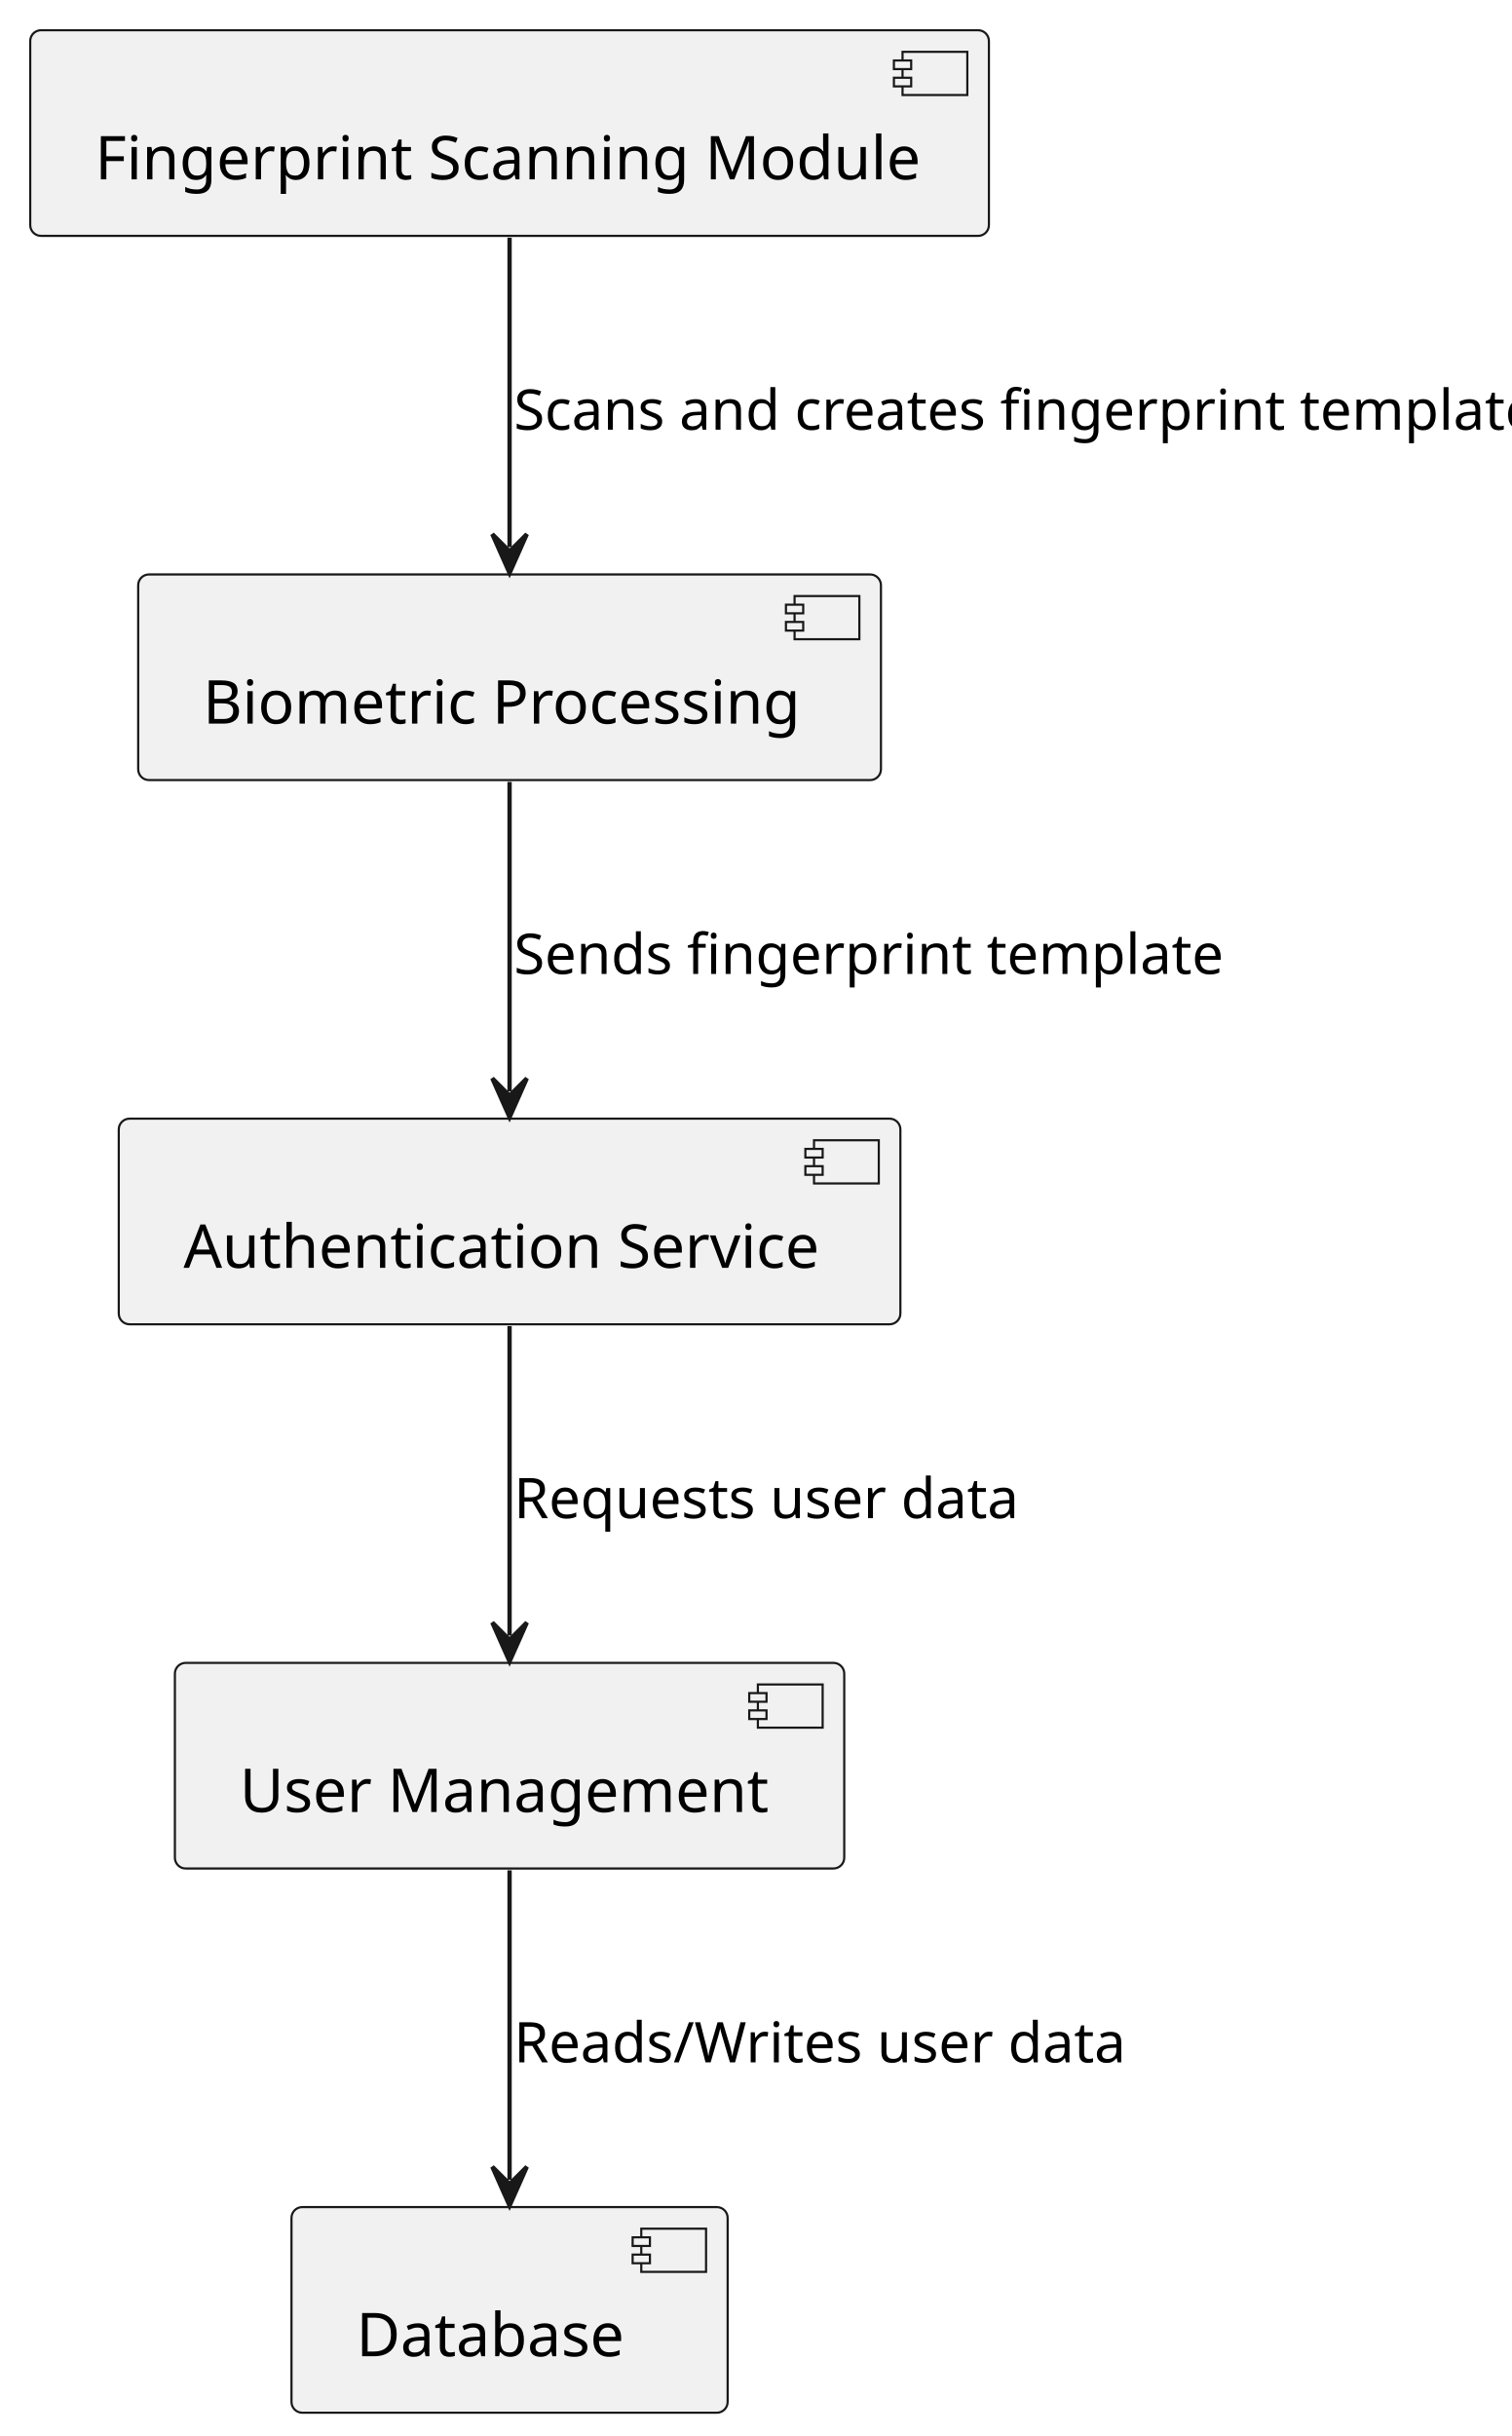
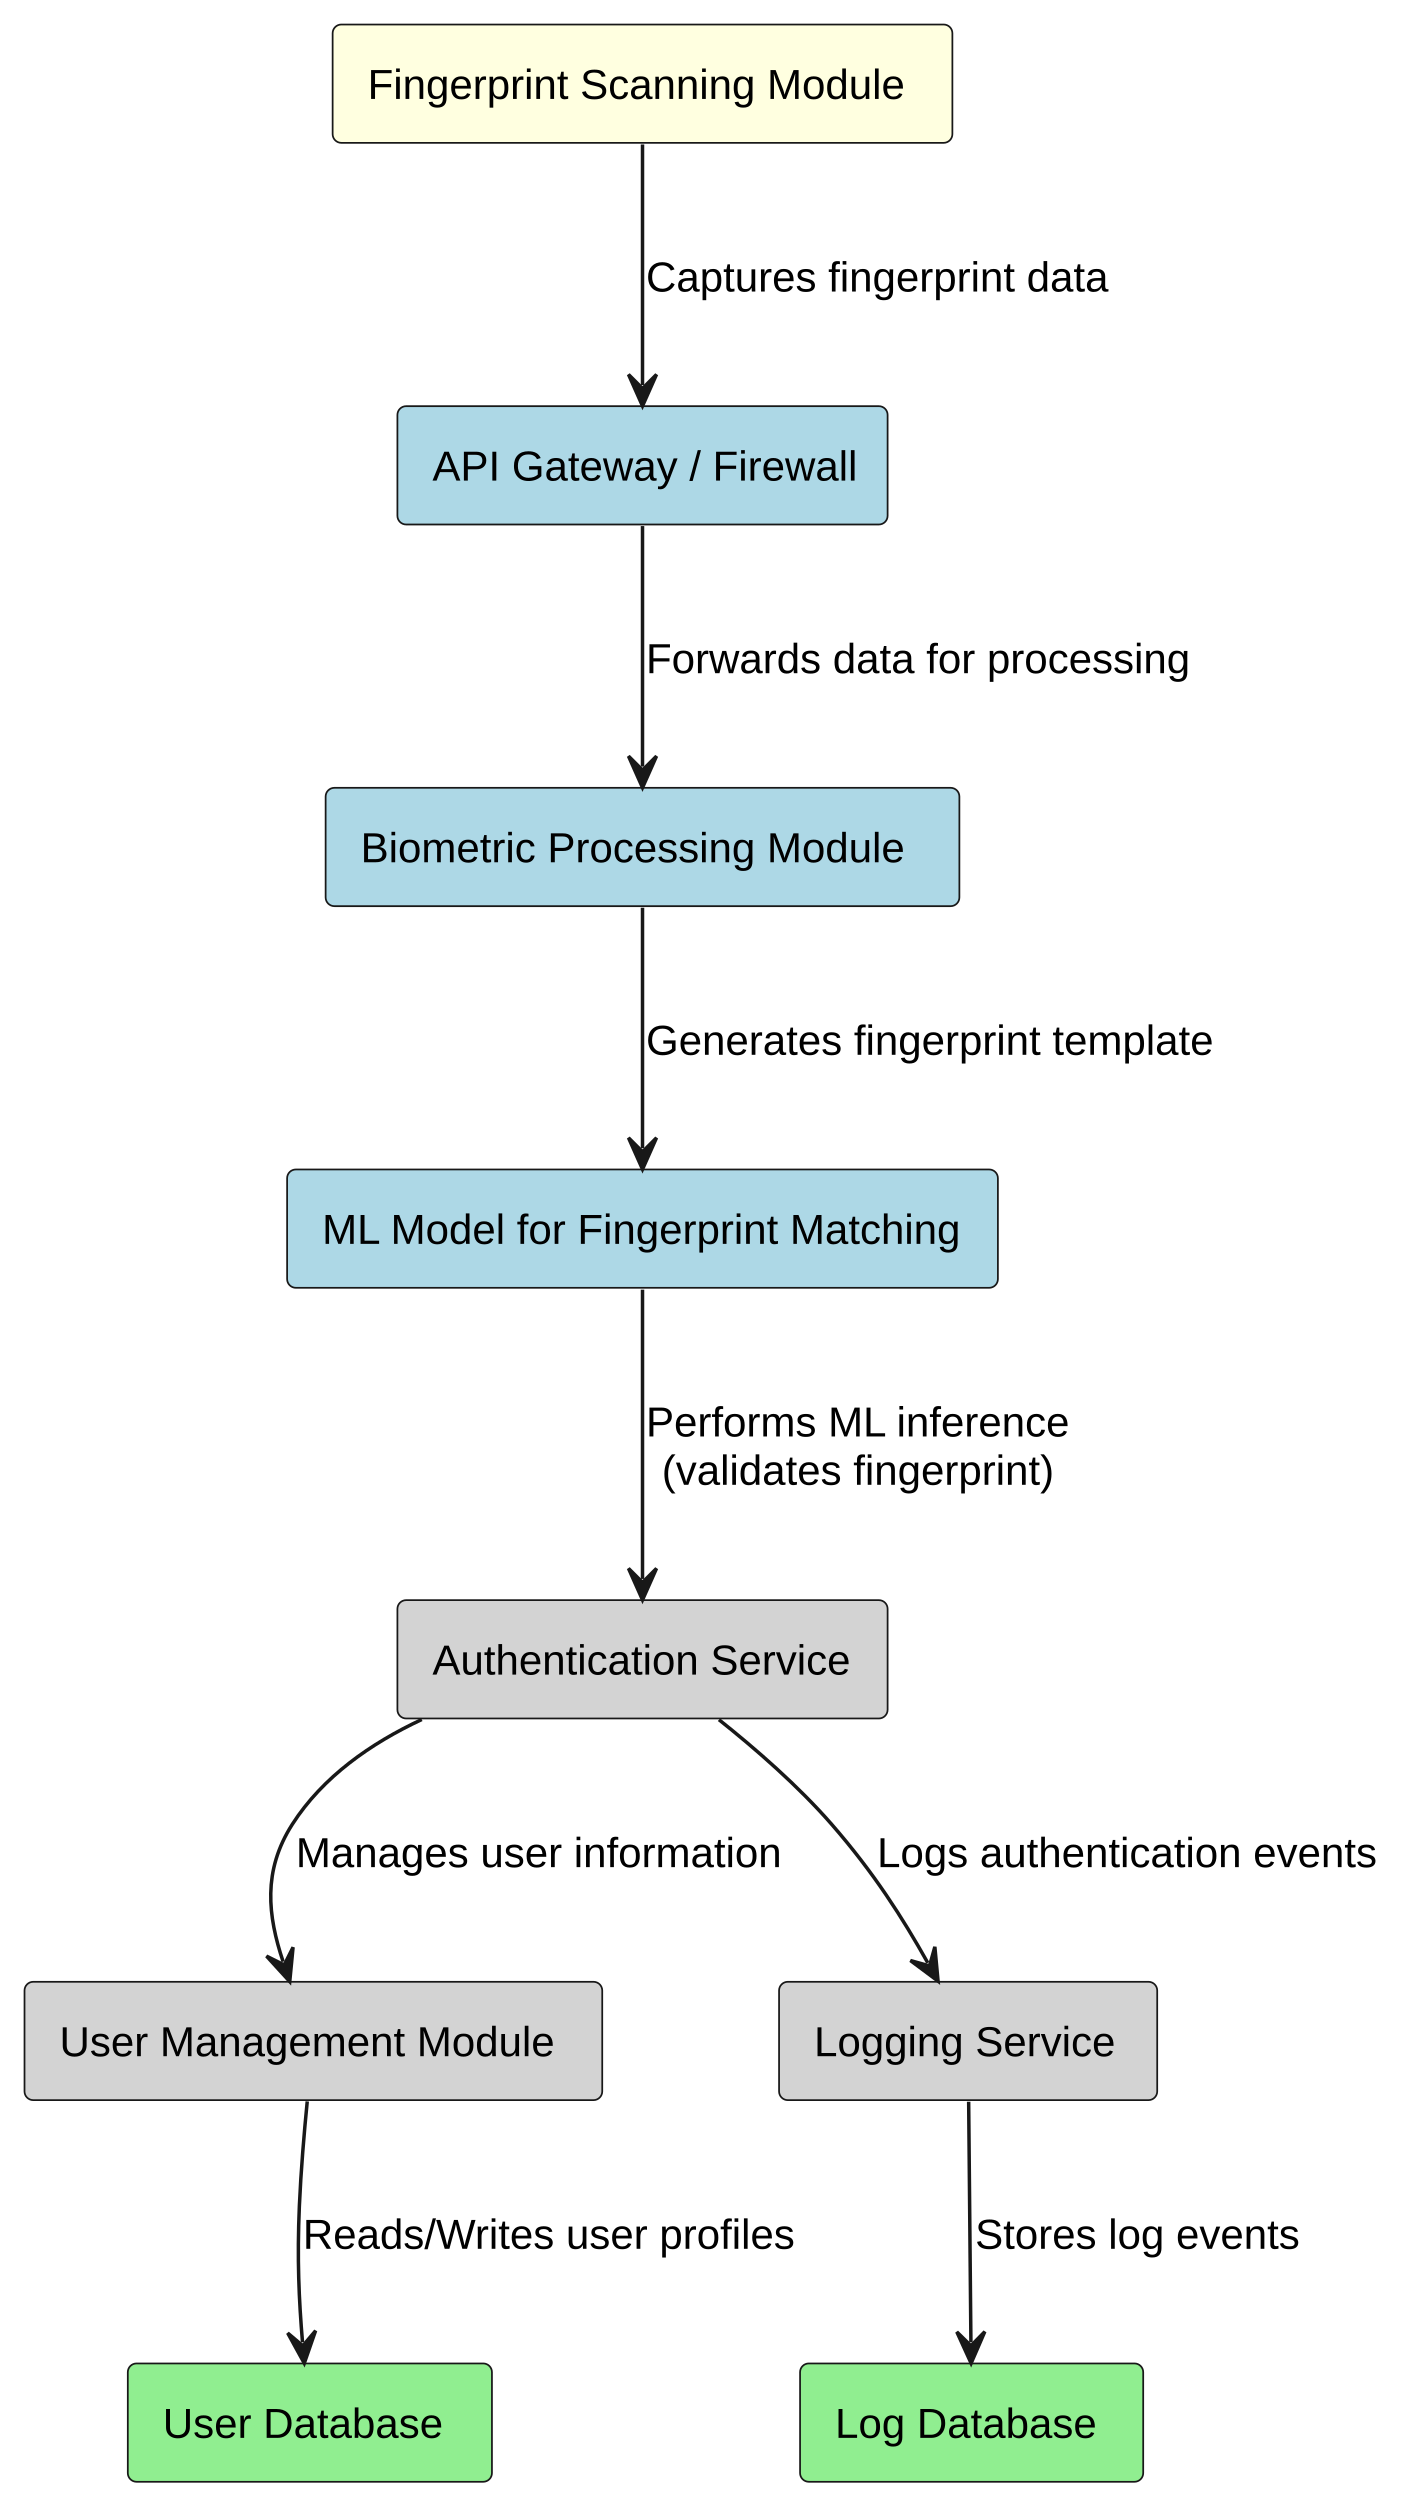
- <svg xmlns="http://www.w3.org/2000/svg" contentStyleType="text/css" height="564px" preserveAspectRatio="none" style="width:350px;height:564px;background:#FFFFFF;" version="1.1" viewBox="0 0 350 564" width="350px" zoomAndPan="magnify">
+ <svg xmlns="http://www.w3.org/2000/svg" contentStyleType="text/css" height="714px" preserveAspectRatio="none" style="width:405px;height:714px;background:#FFFFFF;" version="1.1" viewBox="0 0 405 714" width="405px" zoomAndPan="magnify">
  <defs />
  <g>
-     <g id="elem_Scanner">
-       <rect fill="#F1F1F1" height="47.609" rx="2.5" ry="2.5" style="stroke:#181818;stroke-width:0.5;" width="222" x="7" y="7" />
-       <rect fill="#F1F1F1" height="10" style="stroke:#181818;stroke-width:0.5;" width="15" x="209" y="12" />
-       <rect fill="#F1F1F1" height="2" style="stroke:#181818;stroke-width:0.5;" width="4" x="207" y="14" />
-       <rect fill="#F1F1F1" height="2" style="stroke:#181818;stroke-width:0.5;" width="4" x="207" y="18" />
-       <text fill="#000000" font-family="sans-serif" font-size="14" lengthAdjust="spacing" textLength="182" x="22" y="41.533">Fingerprint Scanning Module</text>
+     <g id="elem_FSM">
+       <rect fill="#FFFFE0" height="33.799" rx="2.5" ry="2.5" style="stroke:#181818;stroke-width:0.5;" width="177" x="95" y="7" />
+       <text fill="#000000" font-family="Arial" font-size="12" lengthAdjust="spacing" textLength="157" x="105" y="28.256">Fingerprint Scanning Module</text>
    </g>
-     <g id="elem_Processor">
-       <rect fill="#F1F1F1" height="47.609" rx="2.5" ry="2.5" style="stroke:#181818;stroke-width:0.5;" width="172" x="32" y="133" />
-       <rect fill="#F1F1F1" height="10" style="stroke:#181818;stroke-width:0.5;" width="15" x="184" y="138" />
-       <rect fill="#F1F1F1" height="2" style="stroke:#181818;stroke-width:0.5;" width="4" x="182" y="140" />
-       <rect fill="#F1F1F1" height="2" style="stroke:#181818;stroke-width:0.5;" width="4" x="182" y="144" />
-       <text fill="#000000" font-family="sans-serif" font-size="14" lengthAdjust="spacing" textLength="132" x="47" y="167.533">Biometric Processing</text>
+     <g id="elem_APIGW">
+       <rect fill="#ADD8E6" height="33.799" rx="2.5" ry="2.5" style="stroke:#181818;stroke-width:0.5;" width="140" x="113.5" y="116" />
+       <text fill="#000000" font-family="Arial" font-size="12" lengthAdjust="spacing" textLength="120" x="123.5" y="137.256">API Gateway / Firewall</text>
    </g>
-     <g id="elem_AuthService">
-       <rect fill="#F1F1F1" height="47.609" rx="2.5" ry="2.5" style="stroke:#181818;stroke-width:0.5;" width="181" x="27.5" y="259" />
-       <rect fill="#F1F1F1" height="10" style="stroke:#181818;stroke-width:0.5;" width="15" x="188.5" y="264" />
-       <rect fill="#F1F1F1" height="2" style="stroke:#181818;stroke-width:0.5;" width="4" x="186.5" y="266" />
-       <rect fill="#F1F1F1" height="2" style="stroke:#181818;stroke-width:0.5;" width="4" x="186.5" y="270" />
-       <text fill="#000000" font-family="sans-serif" font-size="14" lengthAdjust="spacing" textLength="141" x="42.5" y="293.533">Authentication Service</text>
+     <g id="elem_BPM">
+       <rect fill="#ADD8E6" height="33.799" rx="2.5" ry="2.5" style="stroke:#181818;stroke-width:0.5;" width="181" x="93" y="225" />
+       <text fill="#000000" font-family="Arial" font-size="12" lengthAdjust="spacing" textLength="161" x="103" y="246.256">Biometric Processing Module</text>
    </g>
-     <g id="elem_UserMgmt">
-       <rect fill="#F1F1F1" height="47.609" rx="2.5" ry="2.5" style="stroke:#181818;stroke-width:0.5;" width="155" x="40.5" y="385" />
-       <rect fill="#F1F1F1" height="10" style="stroke:#181818;stroke-width:0.5;" width="15" x="175.5" y="390" />
-       <rect fill="#F1F1F1" height="2" style="stroke:#181818;stroke-width:0.5;" width="4" x="173.5" y="392" />
-       <rect fill="#F1F1F1" height="2" style="stroke:#181818;stroke-width:0.5;" width="4" x="173.5" y="396" />
-       <text fill="#000000" font-family="sans-serif" font-size="14" lengthAdjust="spacing" textLength="115" x="55.5" y="419.533">User Management</text>
+     <g id="elem_MLModel">
+       <rect fill="#ADD8E6" height="33.799" rx="2.5" ry="2.5" style="stroke:#181818;stroke-width:0.5;" width="203" x="82" y="334" />
+       <text fill="#000000" font-family="Arial" font-size="12" lengthAdjust="spacing" textLength="183" x="92" y="355.256">ML Model for Fingerprint Matching</text>
    </g>
-     <g id="elem_Database">
-       <rect fill="#F1F1F1" height="47.609" rx="2.5" ry="2.5" style="stroke:#181818;stroke-width:0.5;" width="101" x="67.5" y="511" />
-       <rect fill="#F1F1F1" height="10" style="stroke:#181818;stroke-width:0.5;" width="15" x="148.5" y="516" />
-       <rect fill="#F1F1F1" height="2" style="stroke:#181818;stroke-width:0.5;" width="4" x="146.5" y="518" />
-       <rect fill="#F1F1F1" height="2" style="stroke:#181818;stroke-width:0.5;" width="4" x="146.5" y="522" />
-       <text fill="#000000" font-family="sans-serif" font-size="14" lengthAdjust="spacing" textLength="61" x="82.5" y="545.533">Database</text>
+     <g id="elem_AS">
+       <rect fill="#D3D3D3" height="33.799" rx="2.5" ry="2.5" style="stroke:#181818;stroke-width:0.5;" width="140" x="113.5" y="457" />
+       <text fill="#000000" font-family="Arial" font-size="12" lengthAdjust="spacing" textLength="120" x="123.5" y="478.256">Authentication Service</text>
    </g>
-     <g id="link_Scanner_Processor">
-       <path d="M118,55.03 C118,77.17 118,104.44 118,126.67 " fill="none" id="Scanner-to-Processor" style="stroke:#181818;stroke-width:1.0;" />
-       <polygon fill="#181818" points="118,132.67,122,123.67,118,127.67,114,123.67,118,132.67" style="stroke:#181818;stroke-width:1.0;" />
-       <text fill="#000000" font-family="sans-serif" font-size="13" lengthAdjust="spacing" textLength="223" x="119" y="99.495">Scans and creates fingerprint template</text>
+     <g id="elem_UMM">
+       <rect fill="#D3D3D3" height="33.799" rx="2.5" ry="2.5" style="stroke:#181818;stroke-width:0.5;" width="165" x="7" y="566" />
+       <text fill="#000000" font-family="Arial" font-size="12" lengthAdjust="spacing" textLength="145" x="17" y="587.256">User Management Module</text>
    </g>
-     <g id="link_Processor_AuthService">
-       <path d="M118,181.03 C118,203.17 118,230.44 118,252.67 " fill="none" id="Processor-to-AuthService" style="stroke:#181818;stroke-width:1.0;" />
-       <polygon fill="#181818" points="118,258.67,122,249.67,118,253.67,114,249.67,118,258.67" style="stroke:#181818;stroke-width:1.0;" />
-       <text fill="#000000" font-family="sans-serif" font-size="13" lengthAdjust="spacing" textLength="151" x="119" y="225.495">Sends fingerprint template</text>
+     <g id="elem_LS">
+       <rect fill="#D3D3D3" height="33.799" rx="2.5" ry="2.5" style="stroke:#181818;stroke-width:0.5;" width="108" x="222.5" y="566" />
+       <text fill="#000000" font-family="Arial" font-size="12" lengthAdjust="spacing" textLength="88" x="232.5" y="587.256">Logging Service</text>
    </g>
-     <g id="link_AuthService_UserMgmt">
-       <path d="M118,307.03 C118,329.17 118,356.44 118,378.67 " fill="none" id="AuthService-to-UserMgmt" style="stroke:#181818;stroke-width:1.0;" />
-       <polygon fill="#181818" points="118,384.67,122,375.67,118,379.67,114,375.67,118,384.67" style="stroke:#181818;stroke-width:1.0;" />
-       <text fill="#000000" font-family="sans-serif" font-size="13" lengthAdjust="spacing" textLength="113" x="119" y="351.495">Requests user data</text>
+     <g id="elem_UDB">
+       <rect fill="#90EE90" height="33.799" rx="2.5" ry="2.5" style="stroke:#181818;stroke-width:0.5;" width="104" x="36.5" y="675" />
+       <text fill="#000000" font-family="Arial" font-size="12" lengthAdjust="spacing" textLength="84" x="46.5" y="696.256">User Database</text>
    </g>
-     <g id="link_UserMgmt_Database">
-       <path d="M118,433.03 C118,455.17 118,482.44 118,504.67 " fill="none" id="UserMgmt-to-Database" style="stroke:#181818;stroke-width:1.0;" />
-       <polygon fill="#181818" points="118,510.67,122,501.67,118,505.67,114,501.67,118,510.67" style="stroke:#181818;stroke-width:1.0;" />
-       <text fill="#000000" font-family="sans-serif" font-size="13" lengthAdjust="spacing" textLength="137" x="119" y="477.495">Reads/Writes user data</text>
+     <g id="elem_LDB">
+       <rect fill="#90EE90" height="33.799" rx="2.5" ry="2.5" style="stroke:#181818;stroke-width:0.5;" width="98" x="228.5" y="675" />
+       <text fill="#000000" font-family="Arial" font-size="12" lengthAdjust="spacing" textLength="78" x="238.5" y="696.256">Log Database</text>
+     </g>
+     <g id="link_FSM_APIGW">
+       <path d="M183.5,41.25 C183.5,61.48 183.5,89.81 183.5,109.95 " fill="none" id="FSM-to-APIGW" style="stroke:#181818;stroke-width:1.0;" />
+       <polygon fill="#181818" points="183.5,115.95,187.5,106.95,183.5,110.95,179.5,106.95,183.5,115.95" style="stroke:#181818;stroke-width:1.0;" />
+       <text fill="#000000" font-family="Arial" font-size="12" lengthAdjust="spacing" textLength="136" x="184.5" y="83.256">Captures fingerprint data</text>
+     </g>
+     <g id="link_APIGW_BPM">
+       <path d="M183.5,150.25 C183.5,170.48 183.5,198.81 183.5,218.95 " fill="none" id="APIGW-to-BPM" style="stroke:#181818;stroke-width:1.0;" />
+       <polygon fill="#181818" points="183.5,224.95,187.5,215.95,183.5,219.95,179.5,215.95,183.5,224.95" style="stroke:#181818;stroke-width:1.0;" />
+       <text fill="#000000" font-family="Arial" font-size="12" lengthAdjust="spacing" textLength="161" x="184.5" y="192.256">Forwards data for processing</text>
+     </g>
+     <g id="link_BPM_MLModel">
+       <path d="M183.5,259.25 C183.5,279.48 183.5,307.81 183.5,327.95 " fill="none" id="BPM-to-MLModel" style="stroke:#181818;stroke-width:1.0;" />
+       <polygon fill="#181818" points="183.5,333.95,187.5,324.95,183.5,328.95,179.5,324.95,183.5,333.95" style="stroke:#181818;stroke-width:1.0;" />
+       <text fill="#000000" font-family="Arial" font-size="12" lengthAdjust="spacing" textLength="167" x="184.5" y="301.256">Generates fingerprint template</text>
+     </g>
+     <g id="link_MLModel_AS">
+       <path d="M183.5,368.32 C183.5,391.54 183.5,427.86 183.5,450.94 " fill="none" id="MLModel-to-AS" style="stroke:#181818;stroke-width:1.0;" />
+       <polygon fill="#181818" points="183.5,456.94,187.5,447.94,183.5,451.94,179.5,447.94,183.5,456.94" style="stroke:#181818;stroke-width:1.0;" />
+       <text fill="#000000" font-family="Arial" font-size="12" lengthAdjust="spacing" textLength="124" x="184.5" y="410.256">Performs ML inference</text>
+       <text fill="#000000" font-family="Arial" font-size="12" lengthAdjust="spacing" textLength="115" x="189" y="424.055">(validates fingerprint)</text>
+     </g>
+     <g id="link_AS_UMM">
+       <path d="M120.46,491.09 C105.9,497.89 92.16,507.48 83.5,521 C74.95,534.35 76.484,547.128 80.854,560.247 " fill="none" id="AS-to-UMM" style="stroke:#181818;stroke-width:1.0;" />
+       <polygon fill="#181818" points="82.75,565.94,83.701,556.137,81.17,561.196,76.111,558.665,82.75,565.94" style="stroke:#181818;stroke-width:1.0;" />
+       <text fill="#000000" font-family="Arial" font-size="12" lengthAdjust="spacing" textLength="144" x="84.5" y="533.256">Manages user information</text>
+     </g>
+     <g id="link_AS_LS">
+       <path d="M205.33,491.14 C215.73,499.42 227.95,510.05 237.5,521 C249.64,534.93 257.764,547.737 264.974,560.587 " fill="none" id="AS-to-LS" style="stroke:#181818;stroke-width:1.0;" />
+       <polygon fill="#181818" points="267.91,565.82,266.995,556.014,265.463,561.46,260.018,559.928,267.91,565.82" style="stroke:#181818;stroke-width:1.0;" />
+       <text fill="#000000" font-family="Arial" font-size="12" lengthAdjust="spacing" textLength="147" x="250.5" y="533.256">Logs authentication events</text>
+     </g>
+     <g id="link_UMM_UDB">
+       <path d="M87.75,600.16 C86.88,608.97 85.93,620.07 85.5,630 C84.84,645.25 85.369,656.671 86.399,668.971 " fill="none" id="UMM-to-UDB" style="stroke:#181818;stroke-width:1.0;" />
+       <polygon fill="#181818" points="86.9,674.95,90.135,665.648,86.483,669.967,82.163,666.315,86.9,674.95" style="stroke:#181818;stroke-width:1.0;" />
+       <text fill="#000000" font-family="Arial" font-size="12" lengthAdjust="spacing" textLength="147" x="86.5" y="642.256">Reads/Writes user profiles</text>
+     </g>
+     <g id="link_LS_LDB">
+       <path d="M276.65,600.25 C276.84,620.48 277.103,648.81 277.293,668.95 " fill="none" id="LS-to-LDB" style="stroke:#181818;stroke-width:1.0;" />
+       <polygon fill="#181818" points="277.35,674.95,281.265,665.913,277.303,669.95,273.265,665.988,277.35,674.95" style="stroke:#181818;stroke-width:1.0;" />
+       <text fill="#000000" font-family="Arial" font-size="12" lengthAdjust="spacing" textLength="95" x="278.5" y="642.256">Stores log events</text>
    </g>
  </g>
</svg>
